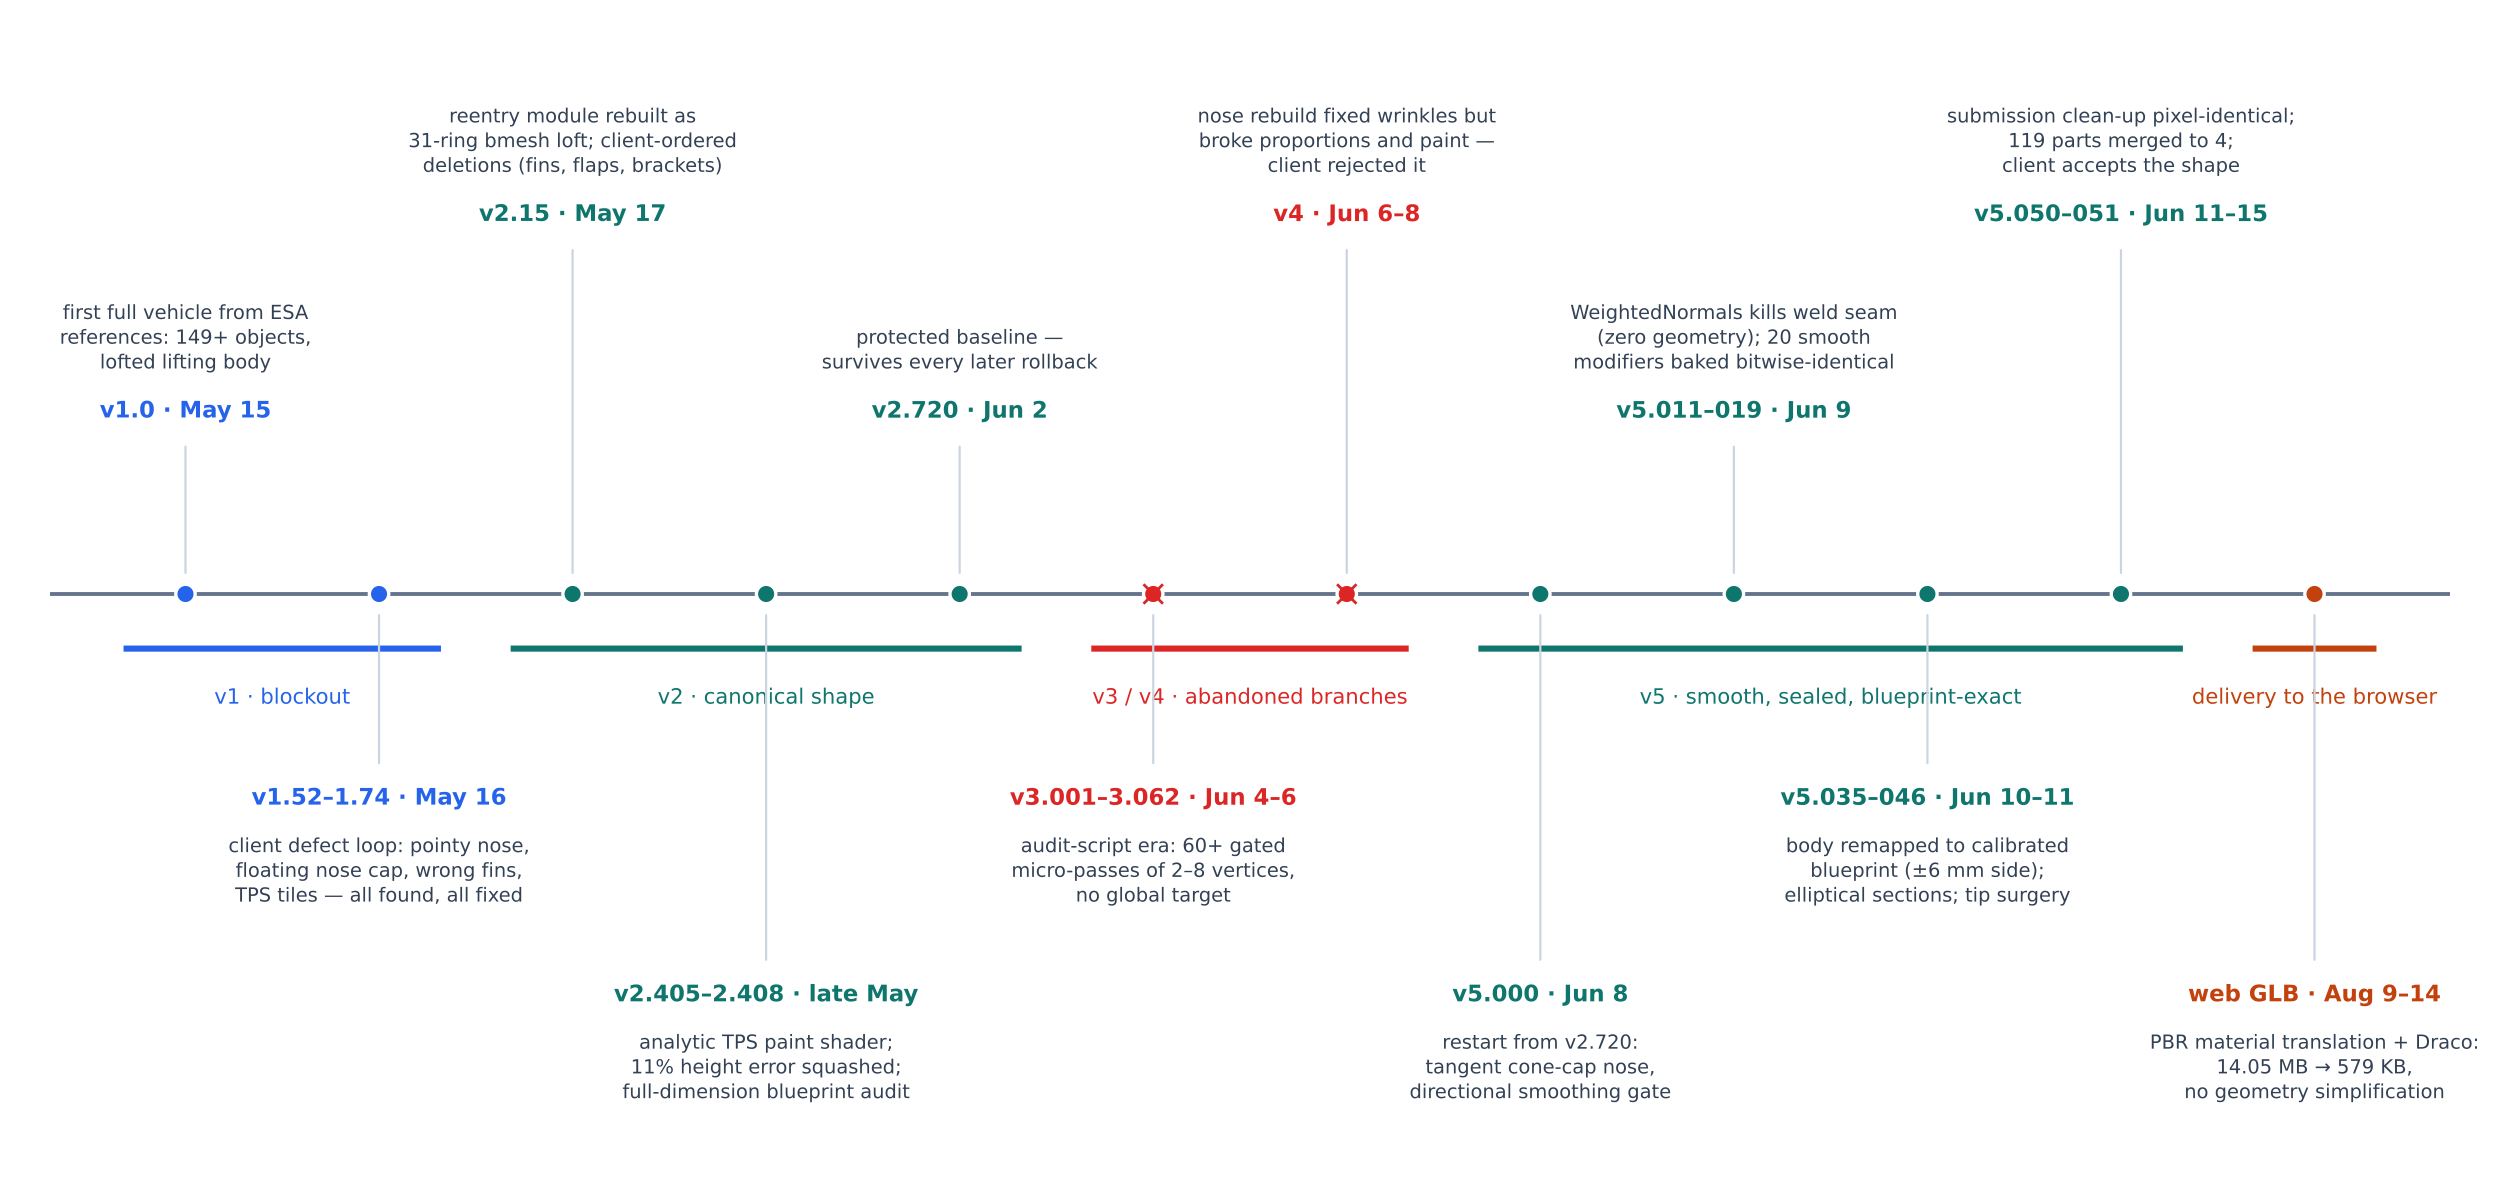
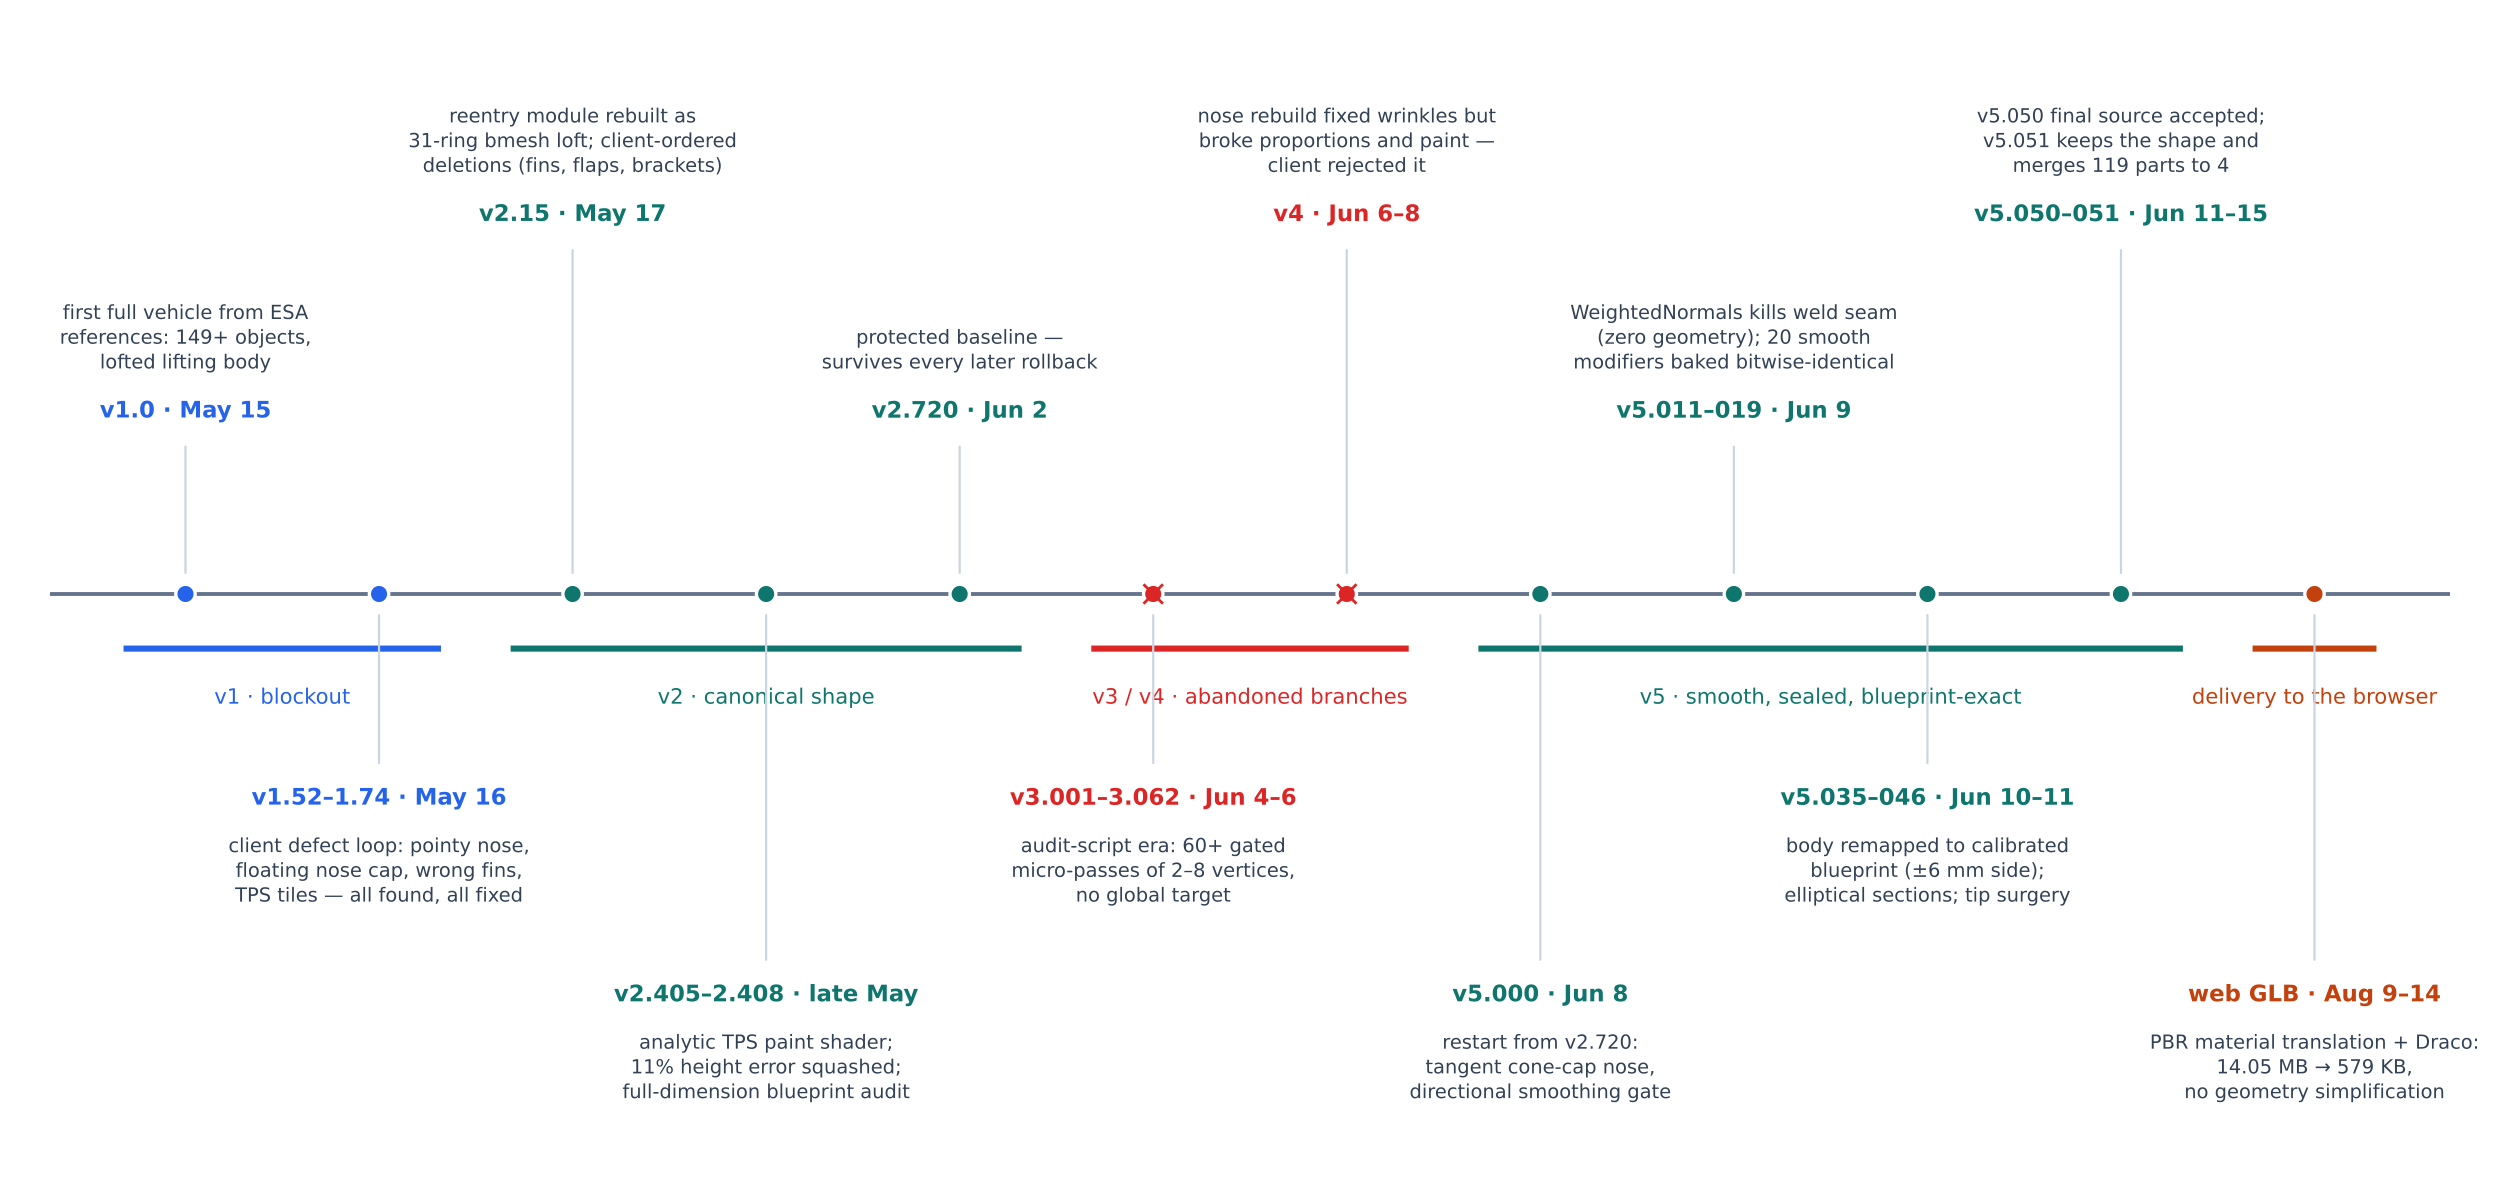
<svg xmlns="http://www.w3.org/2000/svg" xmlns:xlink="http://www.w3.org/1999/xlink" width="900pt" height="432pt" viewBox="0 0 900 432" version="1.1">
  <defs>
    <style type="text/css">*{stroke-linejoin: round; stroke-linecap: butt}</style>
  </defs>
  <g id="figure_1">
    <g id="patch_1">
-       <path d="M 0 432  L 900 432  L 900 0  L 0 0  z " style="fill: #ffffff" />
+       <path d="M 0 432 L 900 432 L 900 0 L 0 0 z " style="fill: #ffffff" />
    </g>
    <g id="axes_1">
      <g id="line2d_1">
-         <path d="M 18 213.84  L 882 213.84  " clip-path="url(#p5ed1096f62)" style="fill: none; stroke: #64748b; stroke-width: 1.4; stroke-linecap: square" />
+         <path d="M 18 213.84 L 882 213.84 " clip-path="url(#p2a18e8b4c0)" style="fill: none; stroke: #64748b; stroke-width: 1.4; stroke-linecap: square" />
      </g>
      <g id="line2d_2">
-         <path d="M 44.477 233.496  L 158.748 233.496  " clip-path="url(#p5ed1096f62)" style="fill: none; stroke: #2563eb; stroke-width: 2.2" />
+         <path d="M 44.477 233.496 L 158.748 233.496 " clip-path="url(#p2a18e8b4c0)" style="fill: none; stroke: #2563eb; stroke-width: 2.2" />
      </g>
      <g id="line2d_3">
-         <path d="M 183.832 233.496  L 367.781 233.496  " clip-path="url(#p5ed1096f62)" style="fill: none; stroke: #0f766e; stroke-width: 2.2" />
+         <path d="M 183.832 233.496 L 367.781 233.496 " clip-path="url(#p2a18e8b4c0)" style="fill: none; stroke: #0f766e; stroke-width: 2.2" />
      </g>
      <g id="line2d_4">
-         <path d="M 392.865 233.496  L 507.135 233.496  " clip-path="url(#p5ed1096f62)" style="fill: none; stroke: #dc2626; stroke-width: 2.2" />
+         <path d="M 392.865 233.496 L 507.135 233.496 " clip-path="url(#p2a18e8b4c0)" style="fill: none; stroke: #dc2626; stroke-width: 2.2" />
      </g>
      <g id="line2d_5">
-         <path d="M 532.219 233.496  L 785.845 233.496  " clip-path="url(#p5ed1096f62)" style="fill: none; stroke: #0f766e; stroke-width: 2.2" />
+         <path d="M 532.219 233.496 L 785.845 233.496 " clip-path="url(#p2a18e8b4c0)" style="fill: none; stroke: #0f766e; stroke-width: 2.2" />
      </g>
      <g id="line2d_6">
-         <path d="M 810.929 233.496  L 855.523 233.496  " clip-path="url(#p5ed1096f62)" style="fill: none; stroke: #c2410c; stroke-width: 2.2" />
+         <path d="M 810.929 233.496 L 855.523 233.496 " clip-path="url(#p2a18e8b4c0)" style="fill: none; stroke: #c2410c; stroke-width: 2.2" />
      </g>
      <g id="text_1">
        <text style="font-size: 7.6px; font-family: 'DejaVu Sans', 'Bitstream Vera Sans', 'Computer Modern Sans Serif', 'Lucida Grande', 'Verdana', 'Geneva', 'Lucid', 'Arial', 'Helvetica', 'Avant Garde', sans-serif; text-anchor: middle; fill: #2563eb" x="101.613" y="253.311" transform="rotate(-0 101.6129 253.3108)">v1 · blockout</text>
      </g>
      <g id="text_2">
        <text style="font-size: 7.6px; font-family: 'DejaVu Sans', 'Bitstream Vera Sans', 'Computer Modern Sans Serif', 'Lucida Grande', 'Verdana', 'Geneva', 'Lucid', 'Arial', 'Helvetica', 'Avant Garde', sans-serif; text-anchor: middle; fill: #0f766e" x="275.806" y="253.311" transform="rotate(-0 275.8065 253.3108)">v2 · canonical shape</text>
      </g>
      <g id="text_3">
        <text style="font-size: 7.6px; font-family: 'DejaVu Sans', 'Bitstream Vera Sans', 'Computer Modern Sans Serif', 'Lucida Grande', 'Verdana', 'Geneva', 'Lucid', 'Arial', 'Helvetica', 'Avant Garde', sans-serif; text-anchor: middle; fill: #dc2626" x="450" y="253.311" transform="rotate(-0 450 253.3108)">v3 / v4 · abandoned branches</text>
      </g>
      <g id="text_4">
        <text style="font-size: 7.6px; font-family: 'DejaVu Sans', 'Bitstream Vera Sans', 'Computer Modern Sans Serif', 'Lucida Grande', 'Verdana', 'Geneva', 'Lucid', 'Arial', 'Helvetica', 'Avant Garde', sans-serif; text-anchor: middle; fill: #0f766e" x="659.032" y="253.311" transform="rotate(-0 659.0323 253.3108)">v5 · smooth, sealed, blueprint-exact</text>
      </g>
      <g id="text_5">
        <text style="font-size: 7.6px; font-family: 'DejaVu Sans', 'Bitstream Vera Sans', 'Computer Modern Sans Serif', 'Lucida Grande', 'Verdana', 'Geneva', 'Lucid', 'Arial', 'Helvetica', 'Avant Garde', sans-serif; text-anchor: middle; fill: #c2410c" x="833.226" y="253.311" transform="rotate(-0 833.2258 253.3108)">delivery to the browser</text>
      </g>
      <g id="patch_2">
-         <path d="M 66.774 160.803  Q 66.774 183.514 66.774 206.224  " style="fill: none; stroke: #cbd5e1; stroke-width: 0.8; stroke-linecap: round" />
+         <path d="M 66.774 160.803 Q 66.774 183.514 66.774 206.224 " style="fill: none; stroke: #cbd5e1; stroke-width: 0.8; stroke-linecap: round" />
      </g>
      <g id="text_6">
        <text style="font-weight: 700; font-size: 8.2px; font-family: 'DejaVu Sans', 'Bitstream Vera Sans', 'Computer Modern Sans Serif', 'Lucida Grande', 'Verdana', 'Geneva', 'Lucid', 'Arial', 'Helvetica', 'Avant Garde', sans-serif; text-anchor: middle; fill: #2563eb" x="66.774" y="150.295" transform="rotate(-0 66.77419 150.2946)">v1.0  ·  May 15</text>
      </g>
      <g id="text_7">
        <text style="font-size: 7px; font-family: 'DejaVu Sans', 'Bitstream Vera Sans', 'Computer Modern Sans Serif', 'Lucida Grande', 'Verdana', 'Geneva', 'Lucid', 'Arial', 'Helvetica', 'Avant Garde', sans-serif; fill: #334155" transform="translate(22.58888 114.8325)">first full vehicle from ESA</text>
        <text style="font-size: 7px; font-family: 'DejaVu Sans', 'Bitstream Vera Sans', 'Computer Modern Sans Serif', 'Lucida Grande', 'Verdana', 'Geneva', 'Lucid', 'Arial', 'Helvetica', 'Avant Garde', sans-serif; fill: #334155" transform="translate(21.50279 123.7348)">references: 149+ objects,</text>
        <text style="font-size: 7px; font-family: 'DejaVu Sans', 'Bitstream Vera Sans', 'Computer Modern Sans Serif', 'Lucida Grande', 'Verdana', 'Geneva', 'Lucid', 'Arial', 'Helvetica', 'Avant Garde', sans-serif; fill: #334155" transform="translate(35.95998 132.637)">lofted lifting body</text>
      </g>
      <g id="patch_3">
-         <path d="M 136.452 274.736  Q 136.452 248.096 136.452 221.457  " style="fill: none; stroke: #cbd5e1; stroke-width: 0.8; stroke-linecap: round" />
+         <path d="M 136.452 274.736 Q 136.452 248.096 136.452 221.457 " style="fill: none; stroke: #cbd5e1; stroke-width: 0.8; stroke-linecap: round" />
      </g>
      <g id="text_8">
        <text style="font-weight: 700; font-size: 8.2px; font-family: 'DejaVu Sans', 'Bitstream Vera Sans', 'Computer Modern Sans Serif', 'Lucida Grande', 'Verdana', 'Geneva', 'Lucid', 'Arial', 'Helvetica', 'Avant Garde', sans-serif; text-anchor: middle; fill: #2563eb" x="136.452" y="289.645" transform="rotate(-0 136.4516 289.6451)">v1.52–1.74  ·  May 16</text>
      </g>
      <g id="text_9">
        <text style="font-size: 7px; font-family: 'DejaVu Sans', 'Bitstream Vera Sans', 'Computer Modern Sans Serif', 'Lucida Grande', 'Verdana', 'Geneva', 'Lucid', 'Arial', 'Helvetica', 'Avant Garde', sans-serif; fill: #334155" transform="translate(82.22841 306.7685)">client defect loop: pointy nose,</text>
        <text style="font-size: 7px; font-family: 'DejaVu Sans', 'Bitstream Vera Sans', 'Computer Modern Sans Serif', 'Lucida Grande', 'Verdana', 'Geneva', 'Lucid', 'Arial', 'Helvetica', 'Avant Garde', sans-serif; fill: #334155" transform="translate(84.82443 315.6708)">floating nose cap, wrong fins,</text>
        <text style="font-size: 7px; font-family: 'DejaVu Sans', 'Bitstream Vera Sans', 'Computer Modern Sans Serif', 'Lucida Grande', 'Verdana', 'Geneva', 'Lucid', 'Arial', 'Helvetica', 'Avant Garde', sans-serif; fill: #334155" transform="translate(84.64833 324.573)">TPS tiles — all found, all fixed</text>
      </g>
      <g id="patch_4">
-         <path d="M 206.129 90.04  Q 206.129 148.131 206.129 206.222  " style="fill: none; stroke: #cbd5e1; stroke-width: 0.8; stroke-linecap: round" />
+         <path d="M 206.129 90.04 Q 206.129 148.131 206.129 206.222 " style="fill: none; stroke: #cbd5e1; stroke-width: 0.8; stroke-linecap: round" />
      </g>
      <g id="text_10">
        <text style="font-weight: 700; font-size: 8.2px; font-family: 'DejaVu Sans', 'Bitstream Vera Sans', 'Computer Modern Sans Serif', 'Lucida Grande', 'Verdana', 'Geneva', 'Lucid', 'Arial', 'Helvetica', 'Avant Garde', sans-serif; text-anchor: middle; fill: #0f766e" x="206.129" y="79.533" transform="rotate(-0 206.129 79.53299)">v2.15  ·  May 17</text>
      </g>
      <g id="text_11">
        <text style="font-size: 7px; font-family: 'DejaVu Sans', 'Bitstream Vera Sans', 'Computer Modern Sans Serif', 'Lucida Grande', 'Verdana', 'Geneva', 'Lucid', 'Arial', 'Helvetica', 'Avant Garde', sans-serif; fill: #334155" transform="translate(161.6686 44.07092)">reentry module rebuilt as</text>
        <text style="font-size: 7px; font-family: 'DejaVu Sans', 'Bitstream Vera Sans', 'Computer Modern Sans Serif', 'Lucida Grande', 'Verdana', 'Geneva', 'Lucid', 'Arial', 'Helvetica', 'Avant Garde', sans-serif; fill: #334155" transform="translate(146.9905 52.97317)">31-ring bmesh loft; client-ordered</text>
        <text style="font-size: 7px; font-family: 'DejaVu Sans', 'Bitstream Vera Sans', 'Computer Modern Sans Serif', 'Lucida Grande', 'Verdana', 'Geneva', 'Lucid', 'Arial', 'Helvetica', 'Avant Garde', sans-serif; fill: #334155" transform="translate(152.188 61.87542)">deletions (fins, flaps, brackets)</text>
      </g>
      <g id="patch_5">
-         <path d="M 275.806 345.504  Q 275.806 283.478 275.806 221.452  " style="fill: none; stroke: #cbd5e1; stroke-width: 0.8; stroke-linecap: round" />
+         <path d="M 275.806 345.504 Q 275.806 283.478 275.806 221.452 " style="fill: none; stroke: #cbd5e1; stroke-width: 0.8; stroke-linecap: round" />
      </g>
      <g id="text_12">
        <text style="font-weight: 700; font-size: 8.2px; font-family: 'DejaVu Sans', 'Bitstream Vera Sans', 'Computer Modern Sans Serif', 'Lucida Grande', 'Verdana', 'Geneva', 'Lucid', 'Arial', 'Helvetica', 'Avant Garde', sans-serif; text-anchor: middle; fill: #0f766e" x="275.806" y="360.471" transform="rotate(-0 275.8065 360.4707)">v2.405–2.408  ·  late May</text>
      </g>
      <g id="text_13">
        <text style="font-size: 7px; font-family: 'DejaVu Sans', 'Bitstream Vera Sans', 'Computer Modern Sans Serif', 'Lucida Grande', 'Verdana', 'Geneva', 'Lucid', 'Arial', 'Helvetica', 'Avant Garde', sans-serif; fill: #334155" transform="translate(230.0697 377.5301)">analytic TPS paint shader;</text>
        <text style="font-size: 7px; font-family: 'DejaVu Sans', 'Bitstream Vera Sans', 'Computer Modern Sans Serif', 'Lucida Grande', 'Verdana', 'Geneva', 'Lucid', 'Arial', 'Helvetica', 'Avant Garde', sans-serif; fill: #334155" transform="translate(227.058 386.4324)">11% height error squashed;</text>
        <text style="font-size: 7px; font-family: 'DejaVu Sans', 'Bitstream Vera Sans', 'Computer Modern Sans Serif', 'Lucida Grande', 'Verdana', 'Geneva', 'Lucid', 'Arial', 'Helvetica', 'Avant Garde', sans-serif; fill: #334155" transform="translate(224.0748 395.3346)">full-dimension blueprint audit</text>
      </g>
      <g id="patch_6">
-         <path d="M 345.484 160.803  Q 345.484 183.514 345.484 206.224  " style="fill: none; stroke: #cbd5e1; stroke-width: 0.8; stroke-linecap: round" />
+         <path d="M 345.484 160.803 Q 345.484 183.514 345.484 206.224 " style="fill: none; stroke: #cbd5e1; stroke-width: 0.8; stroke-linecap: round" />
      </g>
      <g id="text_14">
        <text style="font-weight: 700; font-size: 8.2px; font-family: 'DejaVu Sans', 'Bitstream Vera Sans', 'Computer Modern Sans Serif', 'Lucida Grande', 'Verdana', 'Geneva', 'Lucid', 'Arial', 'Helvetica', 'Avant Garde', sans-serif; text-anchor: middle; fill: #0f766e" x="345.484" y="150.359" transform="rotate(-0 345.4839 150.3587)">v2.720  ·  Jun 2</text>
      </g>
      <g id="text_15">
        <text style="font-size: 7px; font-family: 'DejaVu Sans', 'Bitstream Vera Sans', 'Computer Modern Sans Serif', 'Lucida Grande', 'Verdana', 'Geneva', 'Lucid', 'Arial', 'Helvetica', 'Avant Garde', sans-serif; fill: #334155" transform="translate(308.1777 123.7348)">protected baseline —</text>
        <text style="font-size: 7px; font-family: 'DejaVu Sans', 'Bitstream Vera Sans', 'Computer Modern Sans Serif', 'Lucida Grande', 'Verdana', 'Geneva', 'Lucid', 'Arial', 'Helvetica', 'Avant Garde', sans-serif; fill: #334155" transform="translate(295.8391 132.637)">survives every later rollback</text>
      </g>
      <g id="patch_7">
-         <path d="M 415.161 274.736  Q 415.161 248.096 415.161 221.457  " style="fill: none; stroke: #cbd5e1; stroke-width: 0.8; stroke-linecap: round" />
+         <path d="M 415.161 274.736 Q 415.161 248.096 415.161 221.457 " style="fill: none; stroke: #cbd5e1; stroke-width: 0.8; stroke-linecap: round" />
      </g>
      <g id="text_16">
        <text style="font-weight: 700; font-size: 8.2px; font-family: 'DejaVu Sans', 'Bitstream Vera Sans', 'Computer Modern Sans Serif', 'Lucida Grande', 'Verdana', 'Geneva', 'Lucid', 'Arial', 'Helvetica', 'Avant Garde', sans-serif; text-anchor: middle; fill: #dc2626" x="415.161" y="289.709" transform="rotate(-0 415.1613 289.7091)">v3.001–3.062  ·  Jun 4–6</text>
      </g>
      <g id="text_17">
        <text style="font-size: 7px; font-family: 'DejaVu Sans', 'Bitstream Vera Sans', 'Computer Modern Sans Serif', 'Lucida Grande', 'Verdana', 'Geneva', 'Lucid', 'Arial', 'Helvetica', 'Avant Garde', sans-serif; fill: #334155" transform="translate(367.4618 306.7685)">audit-script era: 60+ gated</text>
        <text style="font-size: 7px; font-family: 'DejaVu Sans', 'Bitstream Vera Sans', 'Computer Modern Sans Serif', 'Lucida Grande', 'Verdana', 'Geneva', 'Lucid', 'Arial', 'Helvetica', 'Avant Garde', sans-serif; fill: #334155" transform="translate(364.0985 315.6708)">micro-passes of 2–8 vertices,</text>
        <text style="font-size: 7px; font-family: 'DejaVu Sans', 'Bitstream Vera Sans', 'Computer Modern Sans Serif', 'Lucida Grande', 'Verdana', 'Geneva', 'Lucid', 'Arial', 'Helvetica', 'Avant Garde', sans-serif; fill: #334155" transform="translate(387.2597 324.573)">no global target</text>
      </g>
      <g id="patch_8">
-         <path d="M 484.839 90.04  Q 484.839 148.131 484.839 206.222  " style="fill: none; stroke: #cbd5e1; stroke-width: 0.8; stroke-linecap: round" />
+         <path d="M 484.839 90.04 Q 484.839 148.131 484.839 206.222 " style="fill: none; stroke: #cbd5e1; stroke-width: 0.8; stroke-linecap: round" />
      </g>
      <g id="text_18">
        <text style="font-weight: 700; font-size: 8.2px; font-family: 'DejaVu Sans', 'Bitstream Vera Sans', 'Computer Modern Sans Serif', 'Lucida Grande', 'Verdana', 'Geneva', 'Lucid', 'Arial', 'Helvetica', 'Avant Garde', sans-serif; text-anchor: middle; fill: #dc2626" x="484.839" y="79.597" transform="rotate(-0 484.8387 79.59706)">v4  ·  Jun 6–8</text>
      </g>
      <g id="text_19">
        <text style="font-size: 7px; font-family: 'DejaVu Sans', 'Bitstream Vera Sans', 'Computer Modern Sans Serif', 'Lucida Grande', 'Verdana', 'Geneva', 'Lucid', 'Arial', 'Helvetica', 'Avant Garde', sans-serif; fill: #334155" transform="translate(431.1104 44.07092)">nose rebuild fixed wrinkles but</text>
        <text style="font-size: 7px; font-family: 'DejaVu Sans', 'Bitstream Vera Sans', 'Computer Modern Sans Serif', 'Lucida Grande', 'Verdana', 'Geneva', 'Lucid', 'Arial', 'Helvetica', 'Avant Garde', sans-serif; fill: #334155" transform="translate(431.5446 52.97317)">broke proportions and paint —</text>
        <text style="font-size: 7px; font-family: 'DejaVu Sans', 'Bitstream Vera Sans', 'Computer Modern Sans Serif', 'Lucida Grande', 'Verdana', 'Geneva', 'Lucid', 'Arial', 'Helvetica', 'Avant Garde', sans-serif; fill: #334155" transform="translate(456.3449 61.87542)">client rejected it</text>
      </g>
      <g id="patch_9">
-         <path d="M 554.516 345.504  Q 554.516 283.478 554.516 221.452  " style="fill: none; stroke: #cbd5e1; stroke-width: 0.8; stroke-linecap: round" />
+         <path d="M 554.516 345.504 Q 554.516 283.478 554.516 221.452 " style="fill: none; stroke: #cbd5e1; stroke-width: 0.8; stroke-linecap: round" />
      </g>
      <g id="text_20">
        <text style="font-weight: 700; font-size: 8.2px; font-family: 'DejaVu Sans', 'Bitstream Vera Sans', 'Computer Modern Sans Serif', 'Lucida Grande', 'Verdana', 'Geneva', 'Lucid', 'Arial', 'Helvetica', 'Avant Garde', sans-serif; text-anchor: middle; fill: #0f766e" x="554.516" y="360.471" transform="rotate(-0 554.5161 360.4707)">v5.000  ·  Jun 8</text>
      </g>
      <g id="text_21">
        <text style="font-size: 7px; font-family: 'DejaVu Sans', 'Bitstream Vera Sans', 'Computer Modern Sans Serif', 'Lucida Grande', 'Verdana', 'Geneva', 'Lucid', 'Arial', 'Helvetica', 'Avant Garde', sans-serif; fill: #334155" transform="translate(519.2132 377.5301)">restart from v2.720:</text>
        <text style="font-size: 7px; font-family: 'DejaVu Sans', 'Bitstream Vera Sans', 'Computer Modern Sans Serif', 'Lucida Grande', 'Verdana', 'Geneva', 'Lucid', 'Arial', 'Helvetica', 'Avant Garde', sans-serif; fill: #334155" transform="translate(513.15 386.4324)">tangent cone-cap nose,</text>
        <text style="font-size: 7px; font-family: 'DejaVu Sans', 'Bitstream Vera Sans', 'Computer Modern Sans Serif', 'Lucida Grande', 'Verdana', 'Geneva', 'Lucid', 'Arial', 'Helvetica', 'Avant Garde', sans-serif; fill: #334155" transform="translate(507.4269 395.3346)">directional smoothing gate</text>
      </g>
      <g id="patch_10">
-         <path d="M 624.194 160.803  Q 624.194 183.514 624.194 206.224  " style="fill: none; stroke: #cbd5e1; stroke-width: 0.8; stroke-linecap: round" />
+         <path d="M 624.194 160.803 Q 624.194 183.514 624.194 206.224 " style="fill: none; stroke: #cbd5e1; stroke-width: 0.8; stroke-linecap: round" />
      </g>
      <g id="text_22">
        <text style="font-weight: 700; font-size: 8.2px; font-family: 'DejaVu Sans', 'Bitstream Vera Sans', 'Computer Modern Sans Serif', 'Lucida Grande', 'Verdana', 'Geneva', 'Lucid', 'Arial', 'Helvetica', 'Avant Garde', sans-serif; text-anchor: middle; fill: #0f766e" x="624.194" y="150.359" transform="rotate(-0 624.1935 150.3587)">v5.011–019  ·  Jun 9</text>
      </g>
      <g id="text_23">
        <text style="font-size: 7px; font-family: 'DejaVu Sans', 'Bitstream Vera Sans', 'Computer Modern Sans Serif', 'Lucida Grande', 'Verdana', 'Geneva', 'Lucid', 'Arial', 'Helvetica', 'Avant Garde', sans-serif; fill: #334155" transform="translate(565.2924 114.8325)">WeightedNormals kills weld seam</text>
        <text style="font-size: 7px; font-family: 'DejaVu Sans', 'Bitstream Vera Sans', 'Computer Modern Sans Serif', 'Lucida Grande', 'Verdana', 'Geneva', 'Lucid', 'Arial', 'Helvetica', 'Avant Garde', sans-serif; fill: #334155" transform="translate(574.9321 123.7348)">(zero geometry); 20 smooth</text>
        <text style="font-size: 7px; font-family: 'DejaVu Sans', 'Bitstream Vera Sans', 'Computer Modern Sans Serif', 'Lucida Grande', 'Verdana', 'Geneva', 'Lucid', 'Arial', 'Helvetica', 'Avant Garde', sans-serif; fill: #334155" transform="translate(566.3686 132.637)">modifiers baked bitwise-identical</text>
      </g>
      <g id="patch_11">
-         <path d="M 693.871 274.736  Q 693.871 248.096 693.871 221.457  " style="fill: none; stroke: #cbd5e1; stroke-width: 0.8; stroke-linecap: round" />
+         <path d="M 693.871 274.736 Q 693.871 248.096 693.871 221.457 " style="fill: none; stroke: #cbd5e1; stroke-width: 0.8; stroke-linecap: round" />
      </g>
      <g id="text_24">
        <text style="font-weight: 700; font-size: 8.2px; font-family: 'DejaVu Sans', 'Bitstream Vera Sans', 'Computer Modern Sans Serif', 'Lucida Grande', 'Verdana', 'Geneva', 'Lucid', 'Arial', 'Helvetica', 'Avant Garde', sans-serif; text-anchor: middle; fill: #0f766e" x="693.871" y="289.709" transform="rotate(-0 693.871 289.7091)">v5.035–046  ·  Jun 10–11</text>
      </g>
      <g id="text_25">
        <text style="font-size: 7px; font-family: 'DejaVu Sans', 'Bitstream Vera Sans', 'Computer Modern Sans Serif', 'Lucida Grande', 'Verdana', 'Geneva', 'Lucid', 'Arial', 'Helvetica', 'Avant Garde', sans-serif; fill: #334155" transform="translate(642.9088 306.7685)">body remapped to calibrated</text>
        <text style="font-size: 7px; font-family: 'DejaVu Sans', 'Bitstream Vera Sans', 'Computer Modern Sans Serif', 'Lucida Grande', 'Verdana', 'Geneva', 'Lucid', 'Arial', 'Helvetica', 'Avant Garde', sans-serif; fill: #334155" transform="translate(651.685 315.6708)">blueprint (±6 mm side);</text>
        <text style="font-size: 7px; font-family: 'DejaVu Sans', 'Bitstream Vera Sans', 'Computer Modern Sans Serif', 'Lucida Grande', 'Verdana', 'Geneva', 'Lucid', 'Arial', 'Helvetica', 'Avant Garde', sans-serif; fill: #334155" transform="translate(642.3761 324.573)">elliptical sections; tip surgery</text>
      </g>
      <g id="patch_12">
-         <path d="M 763.548 90.04  Q 763.548 148.131 763.548 206.222  " style="fill: none; stroke: #cbd5e1; stroke-width: 0.8; stroke-linecap: round" />
+         <path d="M 763.548 90.04 Q 763.548 148.131 763.548 206.222 " style="fill: none; stroke: #cbd5e1; stroke-width: 0.8; stroke-linecap: round" />
      </g>
      <g id="text_26">
        <text style="font-weight: 700; font-size: 8.2px; font-family: 'DejaVu Sans', 'Bitstream Vera Sans', 'Computer Modern Sans Serif', 'Lucida Grande', 'Verdana', 'Geneva', 'Lucid', 'Arial', 'Helvetica', 'Avant Garde', sans-serif; text-anchor: middle; fill: #0f766e" x="763.548" y="79.597" transform="rotate(-0 763.5484 79.59706)">v5.050–051  ·  Jun 11–15</text>
      </g>
      <g id="text_27">
-         <text style="font-size: 7px; font-family: 'DejaVu Sans', 'Bitstream Vera Sans', 'Computer Modern Sans Serif', 'Lucida Grande', 'Verdana', 'Geneva', 'Lucid', 'Arial', 'Helvetica', 'Avant Garde', sans-serif; fill: #334155" transform="translate(700.9077 44.07092)">submission clean-up pixel-identical;</text>
-         <text style="font-size: 7px; font-family: 'DejaVu Sans', 'Bitstream Vera Sans', 'Computer Modern Sans Serif', 'Lucida Grande', 'Verdana', 'Geneva', 'Lucid', 'Arial', 'Helvetica', 'Avant Garde', sans-serif; fill: #334155" transform="translate(722.9599 52.97317)">119 parts merged to 4;</text>
-         <text style="font-size: 7px; font-family: 'DejaVu Sans', 'Bitstream Vera Sans', 'Computer Modern Sans Serif', 'Lucida Grande', 'Verdana', 'Geneva', 'Lucid', 'Arial', 'Helvetica', 'Avant Garde', sans-serif; fill: #334155" transform="translate(720.7281 61.87542)">client accepts the shape</text>
+         <text style="font-size: 7px; font-family: 'DejaVu Sans', 'Bitstream Vera Sans', 'Computer Modern Sans Serif', 'Lucida Grande', 'Verdana', 'Geneva', 'Lucid', 'Arial', 'Helvetica', 'Avant Garde', sans-serif; fill: #334155" transform="translate(711.6631 44.07092)">v5.050 final source accepted;</text>
+         <text style="font-size: 7px; font-family: 'DejaVu Sans', 'Bitstream Vera Sans', 'Computer Modern Sans Serif', 'Lucida Grande', 'Verdana', 'Geneva', 'Lucid', 'Arial', 'Helvetica', 'Avant Garde', sans-serif; fill: #334155" transform="translate(713.8648 52.97317)">v5.051 keeps the shape and</text>
+         <text style="font-size: 7px; font-family: 'DejaVu Sans', 'Bitstream Vera Sans', 'Computer Modern Sans Serif', 'Lucida Grande', 'Verdana', 'Geneva', 'Lucid', 'Arial', 'Helvetica', 'Avant Garde', sans-serif; fill: #334155" transform="translate(724.5376 61.87542)">merges 119 parts to 4</text>
      </g>
      <g id="patch_13">
-         <path d="M 833.226 345.504  Q 833.226 283.478 833.226 221.452  " style="fill: none; stroke: #cbd5e1; stroke-width: 0.8; stroke-linecap: round" />
+         <path d="M 833.226 345.504 Q 833.226 283.478 833.226 221.452 " style="fill: none; stroke: #cbd5e1; stroke-width: 0.8; stroke-linecap: round" />
      </g>
      <g id="text_28">
        <text style="font-weight: 700; font-size: 8.2px; font-family: 'DejaVu Sans', 'Bitstream Vera Sans', 'Computer Modern Sans Serif', 'Lucida Grande', 'Verdana', 'Geneva', 'Lucid', 'Arial', 'Helvetica', 'Avant Garde', sans-serif; text-anchor: middle; fill: #c2410c" x="833.226" y="360.471" transform="rotate(-0 833.2258 360.4707)">web GLB  ·  Aug 9–14</text>
      </g>
      <g id="text_29">
        <text style="font-size: 7px; font-family: 'DejaVu Sans', 'Bitstream Vera Sans', 'Computer Modern Sans Serif', 'Lucida Grande', 'Verdana', 'Geneva', 'Lucid', 'Arial', 'Helvetica', 'Avant Garde', sans-serif; fill: #334155" transform="translate(773.9495 377.5301)">PBR material translation + Draco:</text>
        <text style="font-size: 7px; font-family: 'DejaVu Sans', 'Bitstream Vera Sans', 'Computer Modern Sans Serif', 'Lucida Grande', 'Verdana', 'Geneva', 'Lucid', 'Arial', 'Helvetica', 'Avant Garde', sans-serif; fill: #334155" transform="translate(797.913 386.4324)">14.05 MB → 579 KB,</text>
        <text style="font-size: 7px; font-family: 'DejaVu Sans', 'Bitstream Vera Sans', 'Computer Modern Sans Serif', 'Lucida Grande', 'Verdana', 'Geneva', 'Lucid', 'Arial', 'Helvetica', 'Avant Garde', sans-serif; fill: #334155" transform="translate(786.3296 395.3346)">no geometry simplification</text>
      </g>
      <g id="line2d_7">
        <defs>
-           <path id="m9ba95680ae" d="M 0 3.5  C 0.928 3.5 1.819 3.131 2.475 2.475  C 3.131 1.819 3.5 0.928 3.5 0  C 3.5 -0.928 3.131 -1.819 2.475 -2.475  C 1.819 -3.131 0.928 -3.5 0 -3.5  C -0.928 -3.5 -1.819 -3.131 -2.475 -2.475  C -3.131 -1.819 -3.5 -0.928 -3.5 0  C -3.5 0.928 -3.131 1.819 -2.475 2.475  C -1.819 3.131 -0.928 3.5 0 3.5  z " style="stroke: #ffffff; stroke-width: 1.2" />
-         </defs>
-         <g clip-path="url(#p5ed1096f62)">
-           <use xlink:href="#m9ba95680ae" x="66.774" y="213.84" style="fill: #2563eb; stroke: #ffffff; stroke-width: 1.2" />
+           <path id="m8b0e056cb5" d="M 0 3.5 C 0.928 3.5 1.819 3.131 2.475 2.475 C 3.131 1.819 3.5 0.928 3.5 0 C 3.5 -0.928 3.131 -1.819 2.475 -2.475 C 1.819 -3.131 0.928 -3.5 0 -3.5 C -0.928 -3.5 -1.819 -3.131 -2.475 -2.475 C -3.131 -1.819 -3.5 -0.928 -3.5 0 C -3.5 0.928 -3.131 1.819 -2.475 2.475 C -1.819 3.131 -0.928 3.5 0 3.5 z " style="stroke: #ffffff; stroke-width: 1.2" />
+         </defs>
+         <g clip-path="url(#p2a18e8b4c0)">
+           <use xlink:href="#m8b0e056cb5" x="66.774" y="213.84" style="fill: #2563eb; stroke: #ffffff; stroke-width: 1.2" />
        </g>
      </g>
      <g id="line2d_8">
-         <g clip-path="url(#p5ed1096f62)">
-           <use xlink:href="#m9ba95680ae" x="136.452" y="213.84" style="fill: #2563eb; stroke: #ffffff; stroke-width: 1.2" />
+         <g clip-path="url(#p2a18e8b4c0)">
+           <use xlink:href="#m8b0e056cb5" x="136.452" y="213.84" style="fill: #2563eb; stroke: #ffffff; stroke-width: 1.2" />
        </g>
      </g>
      <g id="line2d_9">
        <defs>
-           <path id="m3698db5fef" d="M 0 3.5  C 0.928 3.5 1.819 3.131 2.475 2.475  C 3.131 1.819 3.5 0.928 3.5 0  C 3.5 -0.928 3.131 -1.819 2.475 -2.475  C 1.819 -3.131 0.928 -3.5 0 -3.5  C -0.928 -3.5 -1.819 -3.131 -2.475 -2.475  C -3.131 -1.819 -3.5 -0.928 -3.5 0  C -3.5 0.928 -3.131 1.819 -2.475 2.475  C -1.819 3.131 -0.928 3.5 0 3.5  z " style="stroke: #ffffff; stroke-width: 1.2" />
-         </defs>
-         <g clip-path="url(#p5ed1096f62)">
-           <use xlink:href="#m3698db5fef" x="206.129" y="213.84" style="fill: #0f766e; stroke: #ffffff; stroke-width: 1.2" />
+           <path id="m035de062a1" d="M 0 3.5 C 0.928 3.5 1.819 3.131 2.475 2.475 C 3.131 1.819 3.5 0.928 3.5 0 C 3.5 -0.928 3.131 -1.819 2.475 -2.475 C 1.819 -3.131 0.928 -3.5 0 -3.5 C -0.928 -3.5 -1.819 -3.131 -2.475 -2.475 C -3.131 -1.819 -3.5 -0.928 -3.5 0 C -3.5 0.928 -3.131 1.819 -2.475 2.475 C -1.819 3.131 -0.928 3.5 0 3.5 z " style="stroke: #ffffff; stroke-width: 1.2" />
+         </defs>
+         <g clip-path="url(#p2a18e8b4c0)">
+           <use xlink:href="#m035de062a1" x="206.129" y="213.84" style="fill: #0f766e; stroke: #ffffff; stroke-width: 1.2" />
        </g>
      </g>
      <g id="line2d_10">
-         <g clip-path="url(#p5ed1096f62)">
-           <use xlink:href="#m3698db5fef" x="275.806" y="213.84" style="fill: #0f766e; stroke: #ffffff; stroke-width: 1.2" />
+         <g clip-path="url(#p2a18e8b4c0)">
+           <use xlink:href="#m035de062a1" x="275.806" y="213.84" style="fill: #0f766e; stroke: #ffffff; stroke-width: 1.2" />
        </g>
      </g>
      <g id="line2d_11">
-         <g clip-path="url(#p5ed1096f62)">
-           <use xlink:href="#m3698db5fef" x="345.484" y="213.84" style="fill: #0f766e; stroke: #ffffff; stroke-width: 1.2" />
+         <g clip-path="url(#p2a18e8b4c0)">
+           <use xlink:href="#m035de062a1" x="345.484" y="213.84" style="fill: #0f766e; stroke: #ffffff; stroke-width: 1.2" />
        </g>
      </g>
      <g id="line2d_12">
        <defs>
-           <path id="m405547e655" d="M 0 3.5  C 0.928 3.5 1.819 3.131 2.475 2.475  C 3.131 1.819 3.5 0.928 3.5 0  C 3.5 -0.928 3.131 -1.819 2.475 -2.475  C 1.819 -3.131 0.928 -3.5 0 -3.5  C -0.928 -3.5 -1.819 -3.131 -2.475 -2.475  C -3.131 -1.819 -3.5 -0.928 -3.5 0  C -3.5 0.928 -3.131 1.819 -2.475 2.475  C -1.819 3.131 -0.928 3.5 0 3.5  z " style="stroke: #ffffff; stroke-width: 1.2" />
-         </defs>
-         <g clip-path="url(#p5ed1096f62)">
-           <use xlink:href="#m405547e655" x="415.161" y="213.84" style="fill: #dc2626; stroke: #ffffff; stroke-width: 1.2" />
+           <path id="m83e0c342ce" d="M 0 3.5 C 0.928 3.5 1.819 3.131 2.475 2.475 C 3.131 1.819 3.5 0.928 3.5 0 C 3.5 -0.928 3.131 -1.819 2.475 -2.475 C 1.819 -3.131 0.928 -3.5 0 -3.5 C -0.928 -3.5 -1.819 -3.131 -2.475 -2.475 C -3.131 -1.819 -3.5 -0.928 -3.5 0 C -3.5 0.928 -3.131 1.819 -2.475 2.475 C -1.819 3.131 -0.928 3.5 0 3.5 z " style="stroke: #ffffff; stroke-width: 1.2" />
+         </defs>
+         <g clip-path="url(#p2a18e8b4c0)">
+           <use xlink:href="#m83e0c342ce" x="415.161" y="213.84" style="fill: #dc2626; stroke: #ffffff; stroke-width: 1.2" />
        </g>
      </g>
      <g id="line2d_13">
-         <g clip-path="url(#p5ed1096f62)">
-           <use xlink:href="#m405547e655" x="484.839" y="213.84" style="fill: #dc2626; stroke: #ffffff; stroke-width: 1.2" />
+         <g clip-path="url(#p2a18e8b4c0)">
+           <use xlink:href="#m83e0c342ce" x="484.839" y="213.84" style="fill: #dc2626; stroke: #ffffff; stroke-width: 1.2" />
        </g>
      </g>
      <g id="line2d_14">
-         <g clip-path="url(#p5ed1096f62)">
-           <use xlink:href="#m3698db5fef" x="554.516" y="213.84" style="fill: #0f766e; stroke: #ffffff; stroke-width: 1.2" />
+         <g clip-path="url(#p2a18e8b4c0)">
+           <use xlink:href="#m035de062a1" x="554.516" y="213.84" style="fill: #0f766e; stroke: #ffffff; stroke-width: 1.2" />
        </g>
      </g>
      <g id="line2d_15">
-         <g clip-path="url(#p5ed1096f62)">
-           <use xlink:href="#m3698db5fef" x="624.194" y="213.84" style="fill: #0f766e; stroke: #ffffff; stroke-width: 1.2" />
+         <g clip-path="url(#p2a18e8b4c0)">
+           <use xlink:href="#m035de062a1" x="624.194" y="213.84" style="fill: #0f766e; stroke: #ffffff; stroke-width: 1.2" />
        </g>
      </g>
      <g id="line2d_16">
-         <g clip-path="url(#p5ed1096f62)">
-           <use xlink:href="#m3698db5fef" x="693.871" y="213.84" style="fill: #0f766e; stroke: #ffffff; stroke-width: 1.2" />
+         <g clip-path="url(#p2a18e8b4c0)">
+           <use xlink:href="#m035de062a1" x="693.871" y="213.84" style="fill: #0f766e; stroke: #ffffff; stroke-width: 1.2" />
        </g>
      </g>
      <g id="line2d_17">
-         <g clip-path="url(#p5ed1096f62)">
-           <use xlink:href="#m3698db5fef" x="763.548" y="213.84" style="fill: #0f766e; stroke: #ffffff; stroke-width: 1.2" />
+         <g clip-path="url(#p2a18e8b4c0)">
+           <use xlink:href="#m035de062a1" x="763.548" y="213.84" style="fill: #0f766e; stroke: #ffffff; stroke-width: 1.2" />
        </g>
      </g>
      <g id="line2d_18">
        <defs>
-           <path id="m192dc2b853" d="M 0 3.5  C 0.928 3.5 1.819 3.131 2.475 2.475  C 3.131 1.819 3.5 0.928 3.5 0  C 3.5 -0.928 3.131 -1.819 2.475 -2.475  C 1.819 -3.131 0.928 -3.5 0 -3.5  C -0.928 -3.5 -1.819 -3.131 -2.475 -2.475  C -3.131 -1.819 -3.5 -0.928 -3.5 0  C -3.5 0.928 -3.131 1.819 -2.475 2.475  C -1.819 3.131 -0.928 3.5 0 3.5  z " style="stroke: #ffffff; stroke-width: 1.2" />
-         </defs>
-         <g clip-path="url(#p5ed1096f62)">
-           <use xlink:href="#m192dc2b853" x="833.226" y="213.84" style="fill: #c2410c; stroke: #ffffff; stroke-width: 1.2" />
+           <path id="m00f487221a" d="M 0 3.5 C 0.928 3.5 1.819 3.131 2.475 2.475 C 3.131 1.819 3.5 0.928 3.5 0 C 3.5 -0.928 3.131 -1.819 2.475 -2.475 C 1.819 -3.131 0.928 -3.5 0 -3.5 C -0.928 -3.5 -1.819 -3.131 -2.475 -2.475 C -3.131 -1.819 -3.5 -0.928 -3.5 0 C -3.5 0.928 -3.131 1.819 -2.475 2.475 C -1.819 3.131 -0.928 3.5 0 3.5 z " style="stroke: #ffffff; stroke-width: 1.2" />
+         </defs>
+         <g clip-path="url(#p2a18e8b4c0)">
+           <use xlink:href="#m00f487221a" x="833.226" y="213.84" style="fill: #c2410c; stroke: #ffffff; stroke-width: 1.2" />
        </g>
      </g>
      <g id="line2d_19">
        <defs>
-           <path id="m8529569bd3" d="M -3.5 3.5  L 3.5 -3.5  M -3.5 -3.5  L 3.5 3.5  " style="stroke: #dc2626" />
-         </defs>
-         <g clip-path="url(#p5ed1096f62)">
-           <use xlink:href="#m8529569bd3" x="415.161" y="213.84" style="fill: #dc2626; stroke: #dc2626" />
+           <path id="ma27b164ac0" d="M -3.5 3.5 L 3.5 -3.5 M -3.5 -3.5 L 3.5 3.5 " style="stroke: #dc2626" />
+         </defs>
+         <g clip-path="url(#p2a18e8b4c0)">
+           <use xlink:href="#ma27b164ac0" x="415.161" y="213.84" style="fill: #dc2626; stroke: #dc2626" />
        </g>
      </g>
      <g id="line2d_20">
-         <g clip-path="url(#p5ed1096f62)">
-           <use xlink:href="#m8529569bd3" x="484.839" y="213.84" style="fill: #dc2626; stroke: #dc2626" />
+         <g clip-path="url(#p2a18e8b4c0)">
+           <use xlink:href="#ma27b164ac0" x="484.839" y="213.84" style="fill: #dc2626; stroke: #dc2626" />
        </g>
      </g>
    </g>
  </g>
  <defs>
-     <clipPath id="p5ed1096f62">
+     <clipPath id="p2a18e8b4c0">
      <rect x="18" y="17.28" width="864" height="393.12" />
    </clipPath>
  </defs>
</svg>
